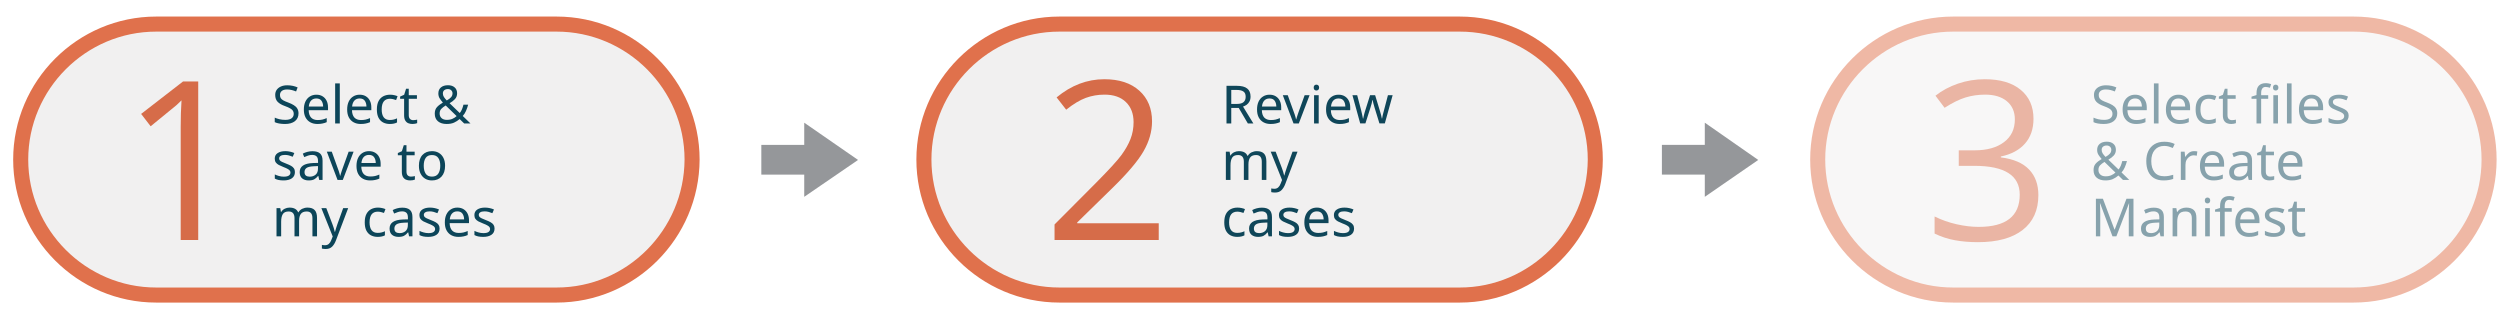
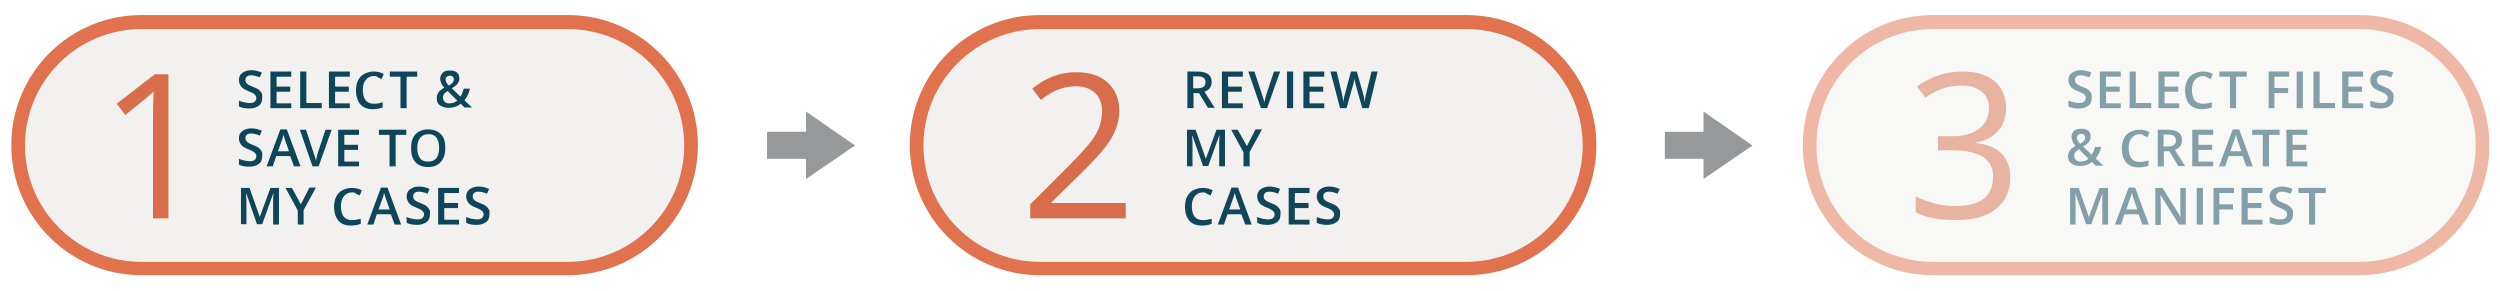
- <svg xmlns="http://www.w3.org/2000/svg" version="1.1" id="Layer_1" x="0px" y="0px" viewBox="0 0 664.3 84.9" style="enable-background:new 0 0 664.3 84.9;" xml:space="preserve">
+ <svg xmlns="http://www.w3.org/2000/svg" version="1.1" id="Layer_1" x="0px" y="0px" viewBox="0 0 730.4 84.9" style="enable-background:new 0 0 730.4 84.9;" xml:space="preserve">
  <style type="text/css">
- 	.st0{fill:#F1F0F0;stroke:#E0714C;stroke-width:4;stroke-miterlimit:10;}
- 	.st1{fill:none;}
- 	.st2{fill:#D66C49;}
- 	.st3{font-family:'OpenSans';}
- 	.st4{font-size:59px;}
- 	.st5{fill:#0C4559;}
- 	.st6{font-family:'OpenSans-Semibold';}
- 	.st7{font-size:14px;}
- 	.st8{fill:#95979A;}
- 	.st9{fill:#0F4659;}
- 	.st10{opacity:0.5;}
+ 	.st0{fill:#F2F1F0;}
+ 	.st1{fill:#E0724D;}
+ 	.st2{fill:#D76D4A;}
+ 	.st3{fill:#0D4659;}
+ 	.st4{fill:#96989A;}
+ 	.st5{fill:#0F4659;}
+ 	.st6{opacity:0.5;}
</style>
  <g>
-     <path class="st0" d="M147.9,78.4H41.5c-19.8,0-36-16.2-36-36v0c0-19.8,16.2-36,36-36h106.4c19.8,0,36,16.2,36,36v0   C183.8,62.2,167.7,78.4,147.9,78.4z" />
-     <rect x="32.1" y="18.9" class="st1" width="47.4" height="49.9" />
-     <text transform="matrix(1 0 0 1 32.0773 63.7713)" class="st2 st3 st4">1</text>
-     <rect x="72.3" y="22.2" class="st1" width="80.7" height="56.2" />
-     <text transform="matrix(1 0 0 1 72.2868 32.8039)">
-       <tspan x="0" y="0" class="st5 st6 st7">Select &amp; </tspan>
-       <tspan x="0" y="15" class="st5 st6 st7">save to </tspan>
-       <tspan x="0" y="30" class="st5 st6 st7">my cases</tspan>
-     </text>
-   </g>
-   <polygon class="st8" points="228,42.5 213.7,32.6 213.7,52.3 " />
-   <rect x="202.3" y="38.5" class="st8" width="12.4" height="7.9" />
-   <g>
-     <path class="st0" d="M387.9,78.4H281.5c-19.8,0-36-16.2-36-36v0c0-19.8,16.2-36,36-36h106.4c19.8,0,36,16.2,36,36v0   C423.8,62.2,407.6,78.4,387.9,78.4z" />
-     <rect x="277.3" y="18.9" class="st1" width="47.4" height="49.9" />
-     <text transform="matrix(1 0 0 1 277.3379 63.7713)" class="st2 st3 st4">2</text>
-     <rect x="324.5" y="22.2" class="st1" width="80.7" height="56.2" />
-     <text transform="matrix(1 0 0 1 324.5468 32.8039)">
-       <tspan x="0" y="0" class="st9 st6 st7">Review </tspan>
-       <tspan x="0" y="15" class="st9 st6 st7">my </tspan>
-       <tspan x="0" y="30" class="st9 st6 st7">cases</tspan>
-     </text>
-   </g>
-   <polygon class="st8" points="467.2,42.5 453,32.6 453,38.5 441.6,38.5 441.6,46.4 453,46.4 453,52.3 " />
-   <g class="st10">
-     <path class="st0" d="M625.4,78.4H519c-19.8,0-36-16.2-36-36v0c0-19.8,16.2-36,36-36h106.4c19.8,0,36,16.2,36,36v0   C661.4,62.2,645.2,78.4,625.4,78.4z" />
-     <rect x="511.4" y="18.9" class="st1" width="47.4" height="49.9" />
-     <text transform="matrix(1 0 0 1 511.3551 63.7713)" class="st2 st3 st4">3</text>
-     <rect x="555.6" y="22.2" class="st1" width="92" height="56.2" />
-     <text transform="matrix(1 0 0 1 555.5641 32.8039)">
-       <tspan x="0" y="0" class="st9 st6 st7">Select files </tspan>
-       <tspan x="0" y="15" class="st9 st6 st7">&amp; Create </tspan>
-       <tspan x="0" y="30" class="st9 st6 st7">Manifest</tspan>
-     </text>
+     <path class="st0" d="M165.9,78.4H41.3c-19.8,0-36-16.2-36-36v0c0-19.8,16.2-36,36-36h124.6c19.8,0,36,16.2,36,36v0   C201.9,62.2,185.7,78.4,165.9,78.4z" />
+     <path class="st1" d="M165.9,80.4H41.3c-20.9,0-38-17-38-38s17-38,38-38h124.6c20.9,0,38,17,38,38S186.8,80.4,165.9,80.4z M41.3,8.5   c-18.7,0-34,15.2-34,34s15.2,34,34,34h124.6c18.7,0,34-15.2,34-34s-15.2-34-34-34H41.3z" />
+   </g>
+   <g>
+     <g>
+       <path class="st2" d="M49.4,63.8h-4.7v-30c0-2.5,0.1-4.9,0.2-7.1c-0.4,0.4-0.9,0.8-1.4,1.3c-0.5,0.4-2.8,2.3-6.9,5.6l-2.5-3.3    l11.1-8.6h4V63.8z" />
+     </g>
+   </g>
+   <g>
+     <g>
+       <path class="st3" d="M76.6,28.7c0,1-0.3,1.7-1,2.2s-1.6,0.8-2.8,0.8s-2.2-0.2-3-0.6v-1.7c0.5,0.2,1,0.4,1.6,0.5    c0.5,0.1,1.1,0.2,1.5,0.2c0.7,0,1.2-0.1,1.5-0.4c0.3-0.3,0.5-0.6,0.5-1.1c0-0.4-0.2-0.7-0.5-1s-0.9-0.6-1.9-1    c-1-0.4-1.7-0.8-2.1-1.4s-0.6-1.1-0.6-1.8c0-0.9,0.3-1.6,1-2.1s1.5-0.8,2.6-0.8c1,0,2,0.2,3.1,0.7l-0.6,1.4    c-1-0.4-1.8-0.6-2.5-0.6c-0.6,0-1,0.1-1.3,0.4s-0.4,0.6-0.4,1c0,0.3,0.1,0.5,0.2,0.7c0.1,0.2,0.3,0.4,0.6,0.6s0.8,0.4,1.5,0.7    c0.8,0.3,1.4,0.6,1.7,0.9s0.6,0.6,0.8,1S76.6,28.2,76.6,28.7z" />
+     </g>
+     <g>
+       <path class="st3" d="M85.1,31.6h-6.1V20.9h6.1v1.5h-4.3v2.9h4v1.5h-4v3.4h4.3V31.6z" />
+     </g>
+     <g>
+       <path class="st3" d="M87.7,31.6V20.9h1.8v9.2H94v1.5H87.7z" />
+     </g>
+     <g>
+       <path class="st3" d="M102.2,31.6h-6.1V20.9h6.1v1.5h-4.3v2.9h4v1.5h-4v3.4h4.3V31.6z" />
+     </g>
+     <g>
+       <path class="st3" d="M109.3,22.2c-1,0-1.8,0.4-2.4,1.1s-0.9,1.7-0.9,3c0,1.3,0.3,2.3,0.8,3c0.6,0.7,1.4,1,2.4,1    c0.5,0,0.9,0,1.3-0.1c0.4-0.1,0.9-0.2,1.3-0.3v1.5c-0.8,0.3-1.8,0.5-2.9,0.5c-1.6,0-2.8-0.5-3.6-1.4c-0.8-0.9-1.3-2.3-1.3-4.1    c0-1.1,0.2-2.1,0.6-2.9c0.4-0.8,1-1.5,1.8-1.9s1.7-0.7,2.7-0.7c1.1,0,2.1,0.2,3,0.7l-0.6,1.5c-0.4-0.2-0.7-0.3-1.1-0.5    C110.2,22.3,109.7,22.2,109.3,22.2z" />
+     </g>
+     <g>
+       <path class="st3" d="M118.8,31.6h-1.8v-9.2h-3.1v-1.5h8v1.5h-3.1V31.6z" />
+     </g>
+     <g>
+       <path class="st3" d="M127.6,28.7c0-0.6,0.2-1.2,0.5-1.7c0.3-0.5,0.9-0.9,1.7-1.4c-0.5-0.5-0.8-1-0.9-1.4c-0.2-0.4-0.3-0.8-0.3-1.2    c0-0.7,0.3-1.3,0.8-1.8s1.2-0.6,2.1-0.6c0.9,0,1.5,0.2,2,0.6c0.5,0.4,0.7,1,0.7,1.7c0,0.6-0.2,1.1-0.5,1.5    c-0.3,0.5-0.9,0.9-1.7,1.4l2.5,2.4c0.4-0.5,0.7-1.3,1-2.3h1.8c-0.3,1.4-0.9,2.5-1.6,3.4l2.2,2.1h-2.2l-1.1-1.1    c-0.5,0.4-1,0.7-1.6,0.9c-0.6,0.2-1.2,0.3-1.9,0.3c-1.1,0-2-0.3-2.6-0.8C127.9,30.4,127.6,29.7,127.6,28.7z M131.3,30.2    c0.9,0,1.7-0.3,2.3-0.8l-2.8-2.8c-0.5,0.3-0.9,0.6-1.1,0.9c-0.2,0.3-0.3,0.6-0.3,1c0,0.5,0.2,0.9,0.5,1.2    C130.2,30.1,130.7,30.2,131.3,30.2z M130.2,23.2c0,0.3,0.1,0.6,0.2,0.9c0.2,0.3,0.4,0.6,0.7,0.9c0.6-0.3,0.9-0.6,1.2-0.9    c0.2-0.3,0.3-0.6,0.3-0.9c0-0.3-0.1-0.6-0.3-0.8c-0.2-0.2-0.5-0.3-0.8-0.3c-0.4,0-0.7,0.1-0.9,0.3    C130.3,22.6,130.2,22.8,130.2,23.2z" />
+     </g>
+     <g>
+       <path class="st3" d="M76.6,45.7c0,1-0.3,1.7-1,2.2s-1.6,0.8-2.8,0.8s-2.2-0.2-3-0.6v-1.7c0.5,0.2,1,0.4,1.6,0.5    c0.5,0.1,1.1,0.2,1.5,0.2c0.7,0,1.2-0.1,1.5-0.4c0.3-0.3,0.5-0.6,0.5-1.1c0-0.4-0.2-0.7-0.5-1s-0.9-0.6-1.9-1    c-1-0.4-1.7-0.8-2.1-1.4s-0.6-1.1-0.6-1.8c0-0.9,0.3-1.6,1-2.1s1.5-0.8,2.6-0.8c1,0,2,0.2,3.1,0.7l-0.6,1.4    c-1-0.4-1.8-0.6-2.5-0.6c-0.6,0-1,0.1-1.3,0.4s-0.4,0.6-0.4,1c0,0.3,0.1,0.5,0.2,0.7c0.1,0.2,0.3,0.4,0.6,0.6s0.8,0.4,1.5,0.7    c0.8,0.3,1.4,0.6,1.7,0.9s0.6,0.6,0.8,1S76.6,45.2,76.6,45.7z" />
+     </g>
+     <g>
+       <path class="st3" d="M85.9,48.6l-1.1-3h-4.1l-1,3h-1.8l4-10.8h1.9l4,10.8H85.9z M84.4,44.1l-1-2.9c-0.1-0.2-0.2-0.5-0.3-0.9    c-0.1-0.4-0.2-0.7-0.3-0.9c-0.1,0.6-0.3,1.3-0.6,2l-1,2.8H84.4z" />
+     </g>
+     <g>
+       <path class="st3" d="M95.1,37.9h1.8l-3.8,10.7h-1.8l-3.7-10.7h1.8l2.2,6.7c0.1,0.3,0.2,0.7,0.4,1.2s0.2,0.9,0.3,1.1    c0.1-0.4,0.2-0.8,0.3-1.3s0.2-0.8,0.3-1.1L95.1,37.9z" />
+     </g>
+     <g>
+       <path class="st3" d="M104.9,48.6h-6.1V37.9h6.1v1.5h-4.3v2.9h4v1.5h-4v3.4h4.3V48.6z" />
+     </g>
+     <g>
+       <path class="st3" d="M115.6,48.6h-1.8v-9.2h-3.1v-1.5h8v1.5h-3.1V48.6z" />
+     </g>
+     <g>
+       <path class="st3" d="M130.1,43.2c0,1.7-0.4,3.1-1.3,4.1c-0.9,1-2.1,1.5-3.7,1.5c-1.6,0-2.9-0.5-3.7-1.4c-0.9-1-1.3-2.3-1.3-4.1    s0.4-3.1,1.3-4.1c0.9-0.9,2.1-1.4,3.7-1.4c1.6,0,2.8,0.5,3.7,1.4C129.7,40.1,130.1,41.4,130.1,43.2z M121.9,43.2    c0,1.3,0.3,2.3,0.8,3c0.5,0.7,1.3,1,2.4,1c1,0,1.8-0.3,2.4-1c0.5-0.7,0.8-1.7,0.8-3c0-1.3-0.3-2.3-0.8-3s-1.3-1-2.3-1    c-1,0-1.8,0.3-2.4,1C122.2,40.9,121.9,41.9,121.9,43.2z" />
+     </g>
+     <g>
+       <path class="st3" d="M75.1,65.6L72,56.6h-0.1c0.1,1.3,0.1,2.6,0.1,3.7v5.2h-1.6V54.9h2.5l3,8.5h0l3.1-8.5h2.5v10.7h-1.7v-5.3    c0-0.5,0-1.2,0-2.1s0.1-1.4,0.1-1.6h-0.1l-3.2,8.9H75.1z" />
+     </g>
+     <g>
+       <path class="st3" d="M87.9,59.7l2.5-4.9h1.9l-3.6,6.6v4.2H87v-4.1l-3.6-6.6h1.9L87.9,59.7z" />
+     </g>
+     <g>
+       <path class="st3" d="M102.9,56.2c-1,0-1.8,0.4-2.4,1.1s-0.9,1.7-0.9,3c0,1.3,0.3,2.3,0.8,3c0.6,0.7,1.4,1,2.4,1    c0.5,0,0.9,0,1.3-0.1c0.4-0.1,0.9-0.2,1.3-0.3v1.5c-0.8,0.3-1.8,0.5-2.9,0.5c-1.6,0-2.8-0.5-3.6-1.4c-0.8-0.9-1.3-2.3-1.3-4.1    c0-1.1,0.2-2.1,0.6-2.9c0.4-0.8,1-1.5,1.8-1.9s1.7-0.7,2.7-0.7c1.1,0,2.1,0.2,3,0.7l-0.6,1.5c-0.4-0.2-0.7-0.3-1.1-0.5    C103.8,56.3,103.4,56.2,102.9,56.2z" />
+     </g>
+     <g>
+       <path class="st3" d="M115.3,65.6l-1.1-3h-4.1l-1,3h-1.8l4-10.8h1.9l4,10.8H115.3z M113.8,61.1l-1-2.9c-0.1-0.2-0.2-0.5-0.3-0.9    c-0.1-0.4-0.2-0.7-0.3-0.9c-0.1,0.6-0.3,1.3-0.6,2l-1,2.8H113.8z" />
+     </g>
+     <g>
+       <path class="st3" d="M125.6,62.7c0,1-0.3,1.7-1,2.2s-1.6,0.8-2.8,0.8s-2.2-0.2-3-0.6v-1.7c0.5,0.2,1,0.4,1.6,0.5    c0.5,0.1,1.1,0.2,1.5,0.2c0.7,0,1.2-0.1,1.5-0.4c0.3-0.3,0.5-0.6,0.5-1.1c0-0.4-0.2-0.7-0.5-1s-0.9-0.6-1.9-1    c-1-0.4-1.7-0.8-2.1-1.4s-0.6-1.1-0.6-1.8c0-0.9,0.3-1.6,1-2.1s1.5-0.8,2.6-0.8c1,0,2,0.2,3.1,0.7l-0.6,1.4    c-1-0.4-1.8-0.6-2.5-0.6c-0.6,0-1,0.1-1.3,0.4s-0.4,0.6-0.4,1c0,0.3,0.1,0.5,0.2,0.7c0.1,0.2,0.3,0.4,0.6,0.6s0.8,0.4,1.5,0.7    c0.8,0.3,1.4,0.6,1.7,0.9s0.6,0.6,0.8,1S125.6,62.2,125.6,62.7z" />
+     </g>
+     <g>
+       <path class="st3" d="M134.1,65.6H128V54.9h6.1v1.5h-4.3v2.9h4v1.5h-4v3.4h4.3V65.6z" />
+     </g>
+     <g>
+       <path class="st3" d="M143,62.7c0,1-0.3,1.7-1,2.2s-1.6,0.8-2.8,0.8s-2.2-0.2-3-0.6v-1.7c0.5,0.2,1,0.4,1.6,0.5    c0.5,0.1,1.1,0.2,1.5,0.2c0.7,0,1.2-0.1,1.5-0.4c0.3-0.3,0.5-0.6,0.5-1.1c0-0.4-0.2-0.7-0.5-1s-0.9-0.6-1.9-1    c-1-0.4-1.7-0.8-2.1-1.4s-0.6-1.1-0.6-1.8c0-0.9,0.3-1.6,1-2.1s1.5-0.8,2.6-0.8c1,0,2,0.2,3.1,0.7l-0.6,1.4    c-1-0.4-1.8-0.6-2.5-0.6c-0.6,0-1,0.1-1.3,0.4s-0.4,0.6-0.4,1c0,0.3,0.1,0.5,0.2,0.7c0.1,0.2,0.3,0.4,0.6,0.6s0.8,0.4,1.5,0.7    c0.8,0.3,1.4,0.6,1.7,0.9s0.6,0.6,0.8,1S143,62.2,143,62.7z" />
+     </g>
+   </g>
+   <g>
+     <polygon class="st4" points="249.8,42.5 235.5,32.6 235.5,52.3  " />
+   </g>
+   <g>
+     <rect x="224.1" y="38.5" class="st4" width="12.4" height="7.9" />
+   </g>
+   <g>
+     <path class="st0" d="M428.5,78.4H303.8c-19.8,0-36-16.2-36-36v0c0-19.8,16.2-36,36-36h124.6c19.8,0,36,16.2,36,36v0   C464.4,62.2,448.2,78.4,428.5,78.4z" />
+     <path class="st1" d="M428.5,80.4H303.8c-20.9,0-38-17-38-38s17-38,38-38h124.6c20.9,0,38,17,38,38S449.4,80.4,428.5,80.4z    M303.8,8.5c-18.7,0-34,15.2-34,34s15.2,34,34,34h124.6c18.7,0,34-15.2,34-34s-15.2-34-34-34H303.8z" />
+   </g>
+   <g>
+     <g>
+       <path class="st2" d="M328.7,63.8H301v-4.1l11.1-11.1c3.4-3.4,5.6-5.9,6.7-7.3c1.1-1.5,1.9-2.9,2.4-4.3c0.5-1.4,0.8-2.9,0.8-4.5    c0-2.2-0.7-4-2-5.3c-1.4-1.3-3.3-2-5.7-2c-1.7,0-3.4,0.3-5,0.9c-1.6,0.6-3.3,1.6-5.2,3.1l-2.5-3.3c3.9-3.2,8.1-4.8,12.7-4.8    c4,0,7.1,1,9.3,3s3.4,4.7,3.4,8.2c0,2.7-0.7,5.3-2.2,7.9c-1.5,2.6-4.3,5.9-8.4,9.9l-9.2,9v0.2h21.7V63.8z" />
+     </g>
+   </g>
+   <g>
+     <g>
+       <path class="st5" d="M348.7,27.3v4.3h-1.8V20.9h3c1.4,0,2.4,0.3,3.1,0.8s1,1.3,1,2.3c0,1.3-0.7,2.3-2.1,2.8l3,4.7h-2l-2.6-4.3    H348.7z M348.7,25.8h1.2c0.8,0,1.4-0.2,1.8-0.5s0.5-0.8,0.5-1.3c0-0.6-0.2-1-0.6-1.3s-1-0.4-1.8-0.4h-1.2V25.8z" />
+     </g>
+     <g>
+       <path class="st5" d="M363,31.6H357V20.9h6.1v1.5h-4.3v2.9h4v1.5h-4v3.4h4.3V31.6z" />
+     </g>
+     <g>
+       <path class="st5" d="M372.2,20.9h1.8l-3.8,10.7h-1.8l-3.7-10.7h1.8l2.2,6.7c0.1,0.3,0.2,0.7,0.4,1.2s0.2,0.9,0.3,1.1    c0.1-0.4,0.2-0.8,0.3-1.3s0.2-0.8,0.3-1.1L372.2,20.9z" />
+     </g>
+     <g>
+       <path class="st5" d="M376,31.6V20.9h1.8v10.7H376z" />
+     </g>
+     <g>
+       <path class="st5" d="M386.9,31.6h-6.1V20.9h6.1v1.5h-4.3v2.9h4v1.5h-4v3.4h4.3V31.6z" />
+     </g>
+     <g>
+       <path class="st5" d="M399.9,31.6H398l-1.8-6.4c-0.1-0.3-0.2-0.7-0.3-1.2c-0.1-0.5-0.2-0.9-0.2-1.1c0,0.3-0.1,0.7-0.2,1.2    c-0.1,0.5-0.2,0.9-0.3,1.1l-1.8,6.4h-1.9l-1.4-5.4l-1.4-5.3h1.8l1.5,6.2c0.2,1,0.4,1.9,0.5,2.7c0.1-0.4,0.1-0.9,0.2-1.4    s0.2-0.9,0.3-1.2l1.7-6.3h1.7l1.8,6.3c0.2,0.6,0.4,1.5,0.5,2.6c0.1-0.7,0.2-1.6,0.5-2.7l1.5-6.2h1.8L399.9,31.6z" />
+     </g>
+     <g>
+       <path class="st5" d="M351.5,48.6l-3.1-8.9h-0.1c0.1,1.3,0.1,2.6,0.1,3.7v5.2h-1.6V37.9h2.5l3,8.5h0l3.1-8.5h2.5v10.7h-1.7v-5.3    c0-0.5,0-1.2,0-2.1s0.1-1.4,0.1-1.6h-0.1l-3.2,8.9H351.5z" />
+     </g>
+     <g>
+       <path class="st5" d="M364.3,42.7l2.5-4.9h1.9l-3.6,6.6v4.2h-1.8v-4.1l-3.6-6.6h1.9L364.3,42.7z" />
+     </g>
+     <g>
+       <path class="st5" d="M351.5,56.2c-1,0-1.8,0.4-2.4,1.1s-0.9,1.7-0.9,3c0,1.3,0.3,2.3,0.8,3c0.6,0.7,1.4,1,2.4,1    c0.5,0,0.9,0,1.3-0.1c0.4-0.1,0.9-0.2,1.3-0.3v1.5c-0.8,0.3-1.8,0.5-2.9,0.5c-1.6,0-2.8-0.5-3.6-1.4c-0.8-0.9-1.3-2.3-1.3-4.1    c0-1.1,0.2-2.1,0.6-2.9c0.4-0.8,1-1.5,1.8-1.9s1.7-0.7,2.7-0.7c1.1,0,2.1,0.2,3,0.7l-0.6,1.5c-0.4-0.2-0.7-0.3-1.1-0.5    C352.3,56.3,351.9,56.2,351.5,56.2z" />
+     </g>
+     <g>
+       <path class="st5" d="M363.8,65.6l-1.1-3h-4.1l-1,3h-1.8l4-10.8h1.9l4,10.8H363.8z M362.3,61.1l-1-2.9c-0.1-0.2-0.2-0.5-0.3-0.9    c-0.1-0.4-0.2-0.7-0.3-0.9c-0.1,0.6-0.3,1.3-0.6,2l-1,2.8H362.3z" />
+     </g>
+     <g>
+       <path class="st5" d="M374.1,62.7c0,1-0.3,1.7-1,2.2s-1.6,0.8-2.8,0.8s-2.2-0.2-3-0.6v-1.7c0.5,0.2,1,0.4,1.6,0.5    c0.5,0.1,1.1,0.2,1.5,0.2c0.7,0,1.2-0.1,1.5-0.4c0.3-0.3,0.5-0.6,0.5-1.1c0-0.4-0.2-0.7-0.5-1s-0.9-0.6-1.9-1    c-1-0.4-1.7-0.8-2.1-1.4s-0.6-1.1-0.6-1.8c0-0.9,0.3-1.6,1-2.1s1.5-0.8,2.6-0.8c1,0,2,0.2,3.1,0.7l-0.6,1.4    c-1-0.4-1.8-0.6-2.5-0.6c-0.6,0-1,0.1-1.3,0.4s-0.4,0.6-0.4,1c0,0.3,0.1,0.5,0.2,0.7c0.1,0.2,0.3,0.4,0.6,0.6s0.8,0.4,1.5,0.7    c0.8,0.3,1.4,0.6,1.7,0.9s0.6,0.6,0.8,1S374.1,62.2,374.1,62.7z" />
+     </g>
+     <g>
+       <path class="st5" d="M382.6,65.6h-6.1V54.9h6.1v1.5h-4.3v2.9h4v1.5h-4v3.4h4.3V65.6z" />
+     </g>
+     <g>
+       <path class="st5" d="M391.5,62.7c0,1-0.3,1.7-1,2.2s-1.6,0.8-2.8,0.8s-2.2-0.2-3-0.6v-1.7c0.5,0.2,1,0.4,1.6,0.5    c0.5,0.1,1.1,0.2,1.5,0.2c0.7,0,1.2-0.1,1.5-0.4c0.3-0.3,0.5-0.6,0.5-1.1c0-0.4-0.2-0.7-0.5-1s-0.9-0.6-1.9-1    c-1-0.4-1.7-0.8-2.1-1.4s-0.6-1.1-0.6-1.8c0-0.9,0.3-1.6,1-2.1s1.5-0.8,2.6-0.8c1,0,2,0.2,3.1,0.7l-0.6,1.4    c-1-0.4-1.8-0.6-2.5-0.6c-0.6,0-1,0.1-1.3,0.4s-0.4,0.6-0.4,1c0,0.3,0.1,0.5,0.2,0.7c0.1,0.2,0.3,0.4,0.6,0.6s0.8,0.4,1.5,0.7    c0.8,0.3,1.4,0.6,1.7,0.9s0.6,0.6,0.8,1S391.5,62.2,391.5,62.7z" />
+     </g>
+   </g>
+   <g>
+     <polygon class="st4" points="512,42.5 497.7,32.6 497.7,38.5 486.4,38.5 486.4,46.4 497.7,46.4 497.7,52.3  " />
+   </g>
+   <g class="st6">
+     <path class="st0" d="M689.3,78.4H564.7c-19.8,0-36-16.2-36-36v0c0-19.8,16.2-36,36-36h124.6c19.8,0,36,16.2,36,36v0   C725.3,62.2,709.1,78.4,689.3,78.4z" />
+     <path class="st1" d="M689.3,80.4H564.7c-20.9,0-38-17-38-38s17-38,38-38h124.6c20.9,0,38,17,38,38S710.3,80.4,689.3,80.4z    M564.7,8.5c-18.7,0-34,15.2-34,34s15.2,34,34,34h124.6c18.7,0,34-15.2,34-34s-15.2-34-34-34H564.7z" />
+   </g>
+   <g class="st6">
+     <g>
+       <path class="st2" d="M586.1,31.6c0,2.7-0.8,4.9-2.3,6.6c-1.5,1.7-3.6,2.9-6.4,3.4v0.2c3.4,0.4,5.9,1.5,7.5,3.2s2.4,4,2.4,6.8    c0,4-1.4,7.1-4.2,9.3c-2.8,2.2-6.7,3.2-11.9,3.2c-2.2,0-4.3-0.2-6.1-0.5c-1.9-0.3-3.7-0.9-5.4-1.8v-4.6c1.8,0.9,3.8,1.6,5.8,2.1    s4,0.7,5.9,0.7c7.3,0,10.9-2.9,10.9-8.6c0-5.1-4-7.7-12-7.7h-4.1v-4.1h4.2c3.3,0,5.9-0.7,7.8-2.2c1.9-1.4,2.9-3.5,2.9-6    c0-2.1-0.7-3.7-2.1-4.8c-1.4-1.2-3.3-1.8-5.7-1.8c-1.8,0-3.6,0.2-5.2,0.7c-1.6,0.5-3.5,1.4-5.6,2.8l-2.4-3.2    c1.7-1.4,3.7-2.4,6-3.2c2.3-0.8,4.6-1.2,7.1-1.2c4.1,0,7.3,0.9,9.5,2.8C585,25.7,586.1,28.3,586.1,31.6z" />
+     </g>
+   </g>
+   <g class="st6">
+     <g>
+       <path class="st5" d="M611.1,28.7c0,1-0.3,1.7-1,2.2s-1.6,0.8-2.8,0.8s-2.2-0.2-3-0.6v-1.7c0.5,0.2,1,0.4,1.6,0.5    c0.5,0.1,1.1,0.2,1.5,0.2c0.7,0,1.2-0.1,1.5-0.4c0.3-0.3,0.5-0.6,0.5-1.1c0-0.4-0.2-0.7-0.5-1s-0.9-0.6-1.9-1    c-1-0.4-1.7-0.8-2.1-1.4s-0.6-1.1-0.6-1.8c0-0.9,0.3-1.6,1-2.1s1.5-0.8,2.6-0.8c1,0,2,0.2,3.1,0.7l-0.6,1.4    c-1-0.4-1.8-0.6-2.5-0.6c-0.6,0-1,0.1-1.3,0.4s-0.4,0.6-0.4,1c0,0.3,0.1,0.5,0.2,0.7c0.1,0.2,0.3,0.4,0.6,0.6s0.8,0.4,1.5,0.7    c0.8,0.3,1.4,0.6,1.7,0.9s0.6,0.6,0.8,1S611.1,28.2,611.1,28.7z" />
+     </g>
+     <g>
+       <path class="st5" d="M619.6,31.6h-6.1V20.9h6.1v1.5h-4.3v2.9h4v1.5h-4v3.4h4.3V31.6z" />
+     </g>
+     <g>
+       <path class="st5" d="M622.2,31.6V20.9h1.8v9.2h4.5v1.5H622.2z" />
+     </g>
+     <g>
+       <path class="st5" d="M636.7,31.6h-6.1V20.9h6.1v1.5h-4.3v2.9h4v1.5h-4v3.4h4.3V31.6z" />
+     </g>
+     <g>
+       <path class="st5" d="M643.7,22.2c-1,0-1.8,0.4-2.4,1.1s-0.9,1.7-0.9,3c0,1.3,0.3,2.3,0.8,3c0.6,0.7,1.4,1,2.4,1    c0.5,0,0.9,0,1.3-0.1c0.4-0.1,0.9-0.2,1.3-0.3v1.5c-0.8,0.3-1.8,0.5-2.9,0.5c-1.6,0-2.8-0.5-3.6-1.4c-0.8-0.9-1.3-2.3-1.3-4.1    c0-1.1,0.2-2.1,0.6-2.9c0.4-0.8,1-1.5,1.8-1.9s1.7-0.7,2.7-0.7c1.1,0,2.1,0.2,3,0.7l-0.6,1.5c-0.4-0.2-0.7-0.3-1.1-0.5    C644.6,22.3,644.2,22.2,643.7,22.2z" />
+     </g>
+     <g>
+       <path class="st5" d="M653.3,31.6h-1.8v-9.2h-3.1v-1.5h8v1.5h-3.1V31.6z" />
+     </g>
+     <g>
+       <path class="st5" d="M664.5,31.6h-1.7V20.9h6v1.5h-4.3v3.3h4v1.5h-4V31.6z" />
+     </g>
+     <g>
+       <path class="st5" d="M671,31.6V20.9h1.8v10.7H671z" />
+     </g>
+     <g>
+       <path class="st5" d="M675.9,31.6V20.9h1.8v9.2h4.5v1.5H675.9z" />
+     </g>
+     <g>
+       <path class="st5" d="M690.4,31.6h-6.1V20.9h6.1v1.5h-4.3v2.9h4v1.5h-4v3.4h4.3V31.6z" />
+     </g>
+     <g>
+       <path class="st5" d="M699.3,28.7c0,1-0.3,1.7-1,2.2s-1.6,0.8-2.8,0.8s-2.2-0.2-3-0.6v-1.7c0.5,0.2,1,0.4,1.6,0.5    c0.5,0.1,1.1,0.2,1.5,0.2c0.7,0,1.2-0.1,1.5-0.4c0.3-0.3,0.5-0.6,0.5-1.1c0-0.4-0.2-0.7-0.5-1s-0.9-0.6-1.9-1    c-1-0.4-1.7-0.8-2.1-1.4s-0.6-1.1-0.6-1.8c0-0.9,0.3-1.6,1-2.1s1.5-0.8,2.6-0.8c1,0,2,0.2,3.1,0.7l-0.6,1.4    c-1-0.4-1.8-0.6-2.5-0.6c-0.6,0-1,0.1-1.3,0.4s-0.4,0.6-0.4,1c0,0.3,0.1,0.5,0.2,0.7c0.1,0.2,0.3,0.4,0.6,0.6s0.8,0.4,1.5,0.7    c0.8,0.3,1.4,0.6,1.7,0.9s0.6,0.6,0.8,1S699.3,28.2,699.3,28.7z" />
+     </g>
+     <g>
+       <path class="st5" d="M604.2,45.7c0-0.6,0.2-1.2,0.5-1.7c0.3-0.5,0.9-0.9,1.7-1.4c-0.5-0.5-0.8-1-0.9-1.4c-0.2-0.4-0.3-0.8-0.3-1.2    c0-0.7,0.3-1.3,0.8-1.8c0.5-0.4,1.2-0.6,2.1-0.6c0.9,0,1.5,0.2,2,0.6c0.5,0.4,0.7,1,0.7,1.7c0,0.6-0.2,1.1-0.5,1.5    c-0.3,0.5-0.9,0.9-1.7,1.4l2.5,2.4c0.4-0.5,0.7-1.3,1-2.3h1.8c-0.3,1.4-0.9,2.5-1.6,3.4l2.2,2.1h-2.2l-1.1-1.1    c-0.5,0.4-1,0.7-1.6,0.9c-0.6,0.2-1.2,0.3-1.9,0.3c-1.1,0-2-0.3-2.6-0.8S604.2,46.7,604.2,45.7z M607.9,47.2    c0.9,0,1.7-0.3,2.3-0.8l-2.8-2.8c-0.5,0.3-0.9,0.6-1.1,0.9c-0.2,0.3-0.3,0.6-0.3,1c0,0.5,0.2,0.9,0.5,1.2    C606.9,47.1,607.3,47.2,607.9,47.2z M606.8,40.2c0,0.3,0.1,0.6,0.2,0.9c0.2,0.3,0.4,0.6,0.7,0.9c0.6-0.3,0.9-0.6,1.2-0.9    c0.2-0.3,0.3-0.6,0.3-0.9c0-0.3-0.1-0.6-0.3-0.8c-0.2-0.2-0.5-0.3-0.8-0.3c-0.4,0-0.7,0.1-0.9,0.3    C606.9,39.6,606.8,39.8,606.8,40.2z" />
+     </g>
+     <g>
+       <path class="st5" d="M625.2,39.2c-1,0-1.8,0.4-2.4,1.1s-0.9,1.7-0.9,3c0,1.3,0.3,2.3,0.8,3c0.6,0.7,1.4,1,2.4,1    c0.5,0,0.9,0,1.3-0.1c0.4-0.1,0.9-0.2,1.3-0.3v1.5c-0.8,0.3-1.8,0.5-2.9,0.5c-1.6,0-2.8-0.5-3.6-1.4c-0.8-0.9-1.3-2.3-1.3-4.1    c0-1.1,0.2-2.1,0.6-2.9c0.4-0.8,1-1.5,1.8-1.9s1.7-0.7,2.7-0.7c1.1,0,2.1,0.2,3,0.7l-0.6,1.5c-0.4-0.2-0.7-0.3-1.1-0.5    C626.1,39.3,625.7,39.2,625.2,39.2z" />
+     </g>
+     <g>
+       <path class="st5" d="M632.2,44.3v4.3h-1.8V37.9h3c1.4,0,2.4,0.3,3.1,0.8s1,1.3,1,2.3c0,1.3-0.7,2.3-2.1,2.8l3,4.7h-2l-2.6-4.3    H632.2z M632.2,42.8h1.2c0.8,0,1.4-0.2,1.8-0.5s0.5-0.8,0.5-1.3c0-0.6-0.2-1-0.6-1.3s-1-0.4-1.8-0.4h-1.2V42.8z" />
+     </g>
+     <g>
+       <path class="st5" d="M646.6,48.6h-6.1V37.9h6.1v1.5h-4.3v2.9h4v1.5h-4v3.4h4.3V48.6z" />
+     </g>
+     <g>
+       <path class="st5" d="M656.3,48.6l-1.1-3h-4.1l-1,3h-1.8l4-10.8h1.9l4,10.8H656.3z M654.8,44.1l-1-2.9c-0.1-0.2-0.2-0.5-0.3-0.9    c-0.1-0.4-0.2-0.7-0.3-0.9c-0.1,0.6-0.3,1.3-0.6,2l-1,2.8H654.8z" />
+     </g>
+     <g>
+       <path class="st5" d="M662.9,48.6h-1.8v-9.2H658v-1.5h8v1.5h-3.1V48.6z" />
+     </g>
+     <g>
+       <path class="st5" d="M674.1,48.6h-6.1V37.9h6.1v1.5h-4.3v2.9h4v1.5h-4v3.4h4.3V48.6z" />
+     </g>
+     <g>
+       <path class="st5" d="M609.5,65.6l-3.1-8.9h-0.1c0.1,1.3,0.1,2.6,0.1,3.7v5.2h-1.6V54.9h2.5l3,8.5h0l3.1-8.5h2.5v10.7h-1.7v-5.3    c0-0.5,0-1.2,0-2.1c0-0.9,0-1.4,0.1-1.6h-0.1l-3.2,8.9H609.5z" />
+     </g>
+     <g>
+       <path class="st5" d="M625.9,65.6l-1.1-3h-4.1l-1,3h-1.8l4-10.8h1.9l4,10.8H625.9z M624.4,61.1l-1-2.9c-0.1-0.2-0.2-0.5-0.3-0.9    c-0.1-0.4-0.2-0.7-0.3-0.9c-0.1,0.6-0.3,1.3-0.6,2l-1,2.8H624.4z" />
+     </g>
+     <g>
+       <path class="st5" d="M638.7,65.6h-2.1l-5.3-8.5h-0.1l0,0.5c0.1,0.9,0.1,1.7,0.1,2.5v5.6h-1.6V54.9h2.1l5.3,8.5h0    c0-0.1,0-0.5-0.1-1.2c0-0.7,0-1.3,0-1.7v-5.6h1.6V65.6z" />
+     </g>
+     <g>
+       <path class="st5" d="M641.8,65.6V54.9h1.8v10.7H641.8z" />
+     </g>
+     <g>
+       <path class="st5" d="M648.4,65.6h-1.7V54.9h6v1.5h-4.3v3.3h4v1.5h-4V65.6z" />
+     </g>
+     <g>
+       <path class="st5" d="M661,65.6h-6.1V54.9h6.1v1.5h-4.3v2.9h4v1.5h-4v3.4h4.3V65.6z" />
+     </g>
+     <g>
+       <path class="st5" d="M669.9,62.7c0,1-0.3,1.7-1,2.2s-1.6,0.8-2.8,0.8s-2.2-0.2-3-0.6v-1.7c0.5,0.2,1,0.4,1.6,0.5    c0.5,0.1,1.1,0.2,1.5,0.2c0.7,0,1.2-0.1,1.5-0.4c0.3-0.3,0.5-0.6,0.5-1.1c0-0.4-0.2-0.7-0.5-1s-0.9-0.6-1.9-1    c-1-0.4-1.7-0.8-2.1-1.4s-0.6-1.1-0.6-1.8c0-0.9,0.3-1.6,1-2.1s1.5-0.8,2.6-0.8c1,0,2,0.2,3.1,0.7l-0.6,1.4    c-1-0.4-1.8-0.6-2.5-0.6c-0.6,0-1,0.1-1.3,0.4s-0.4,0.6-0.4,1c0,0.3,0.1,0.5,0.2,0.7c0.1,0.2,0.3,0.4,0.6,0.6s0.8,0.4,1.5,0.7    c0.8,0.3,1.4,0.6,1.7,0.9s0.6,0.6,0.8,1S669.9,62.2,669.9,62.7z" />
+     </g>
+     <g>
+       <path class="st5" d="M676.4,65.6h-1.8v-9.2h-3.1v-1.5h8v1.5h-3.1V65.6z" />
+     </g>
  </g>
</svg>
